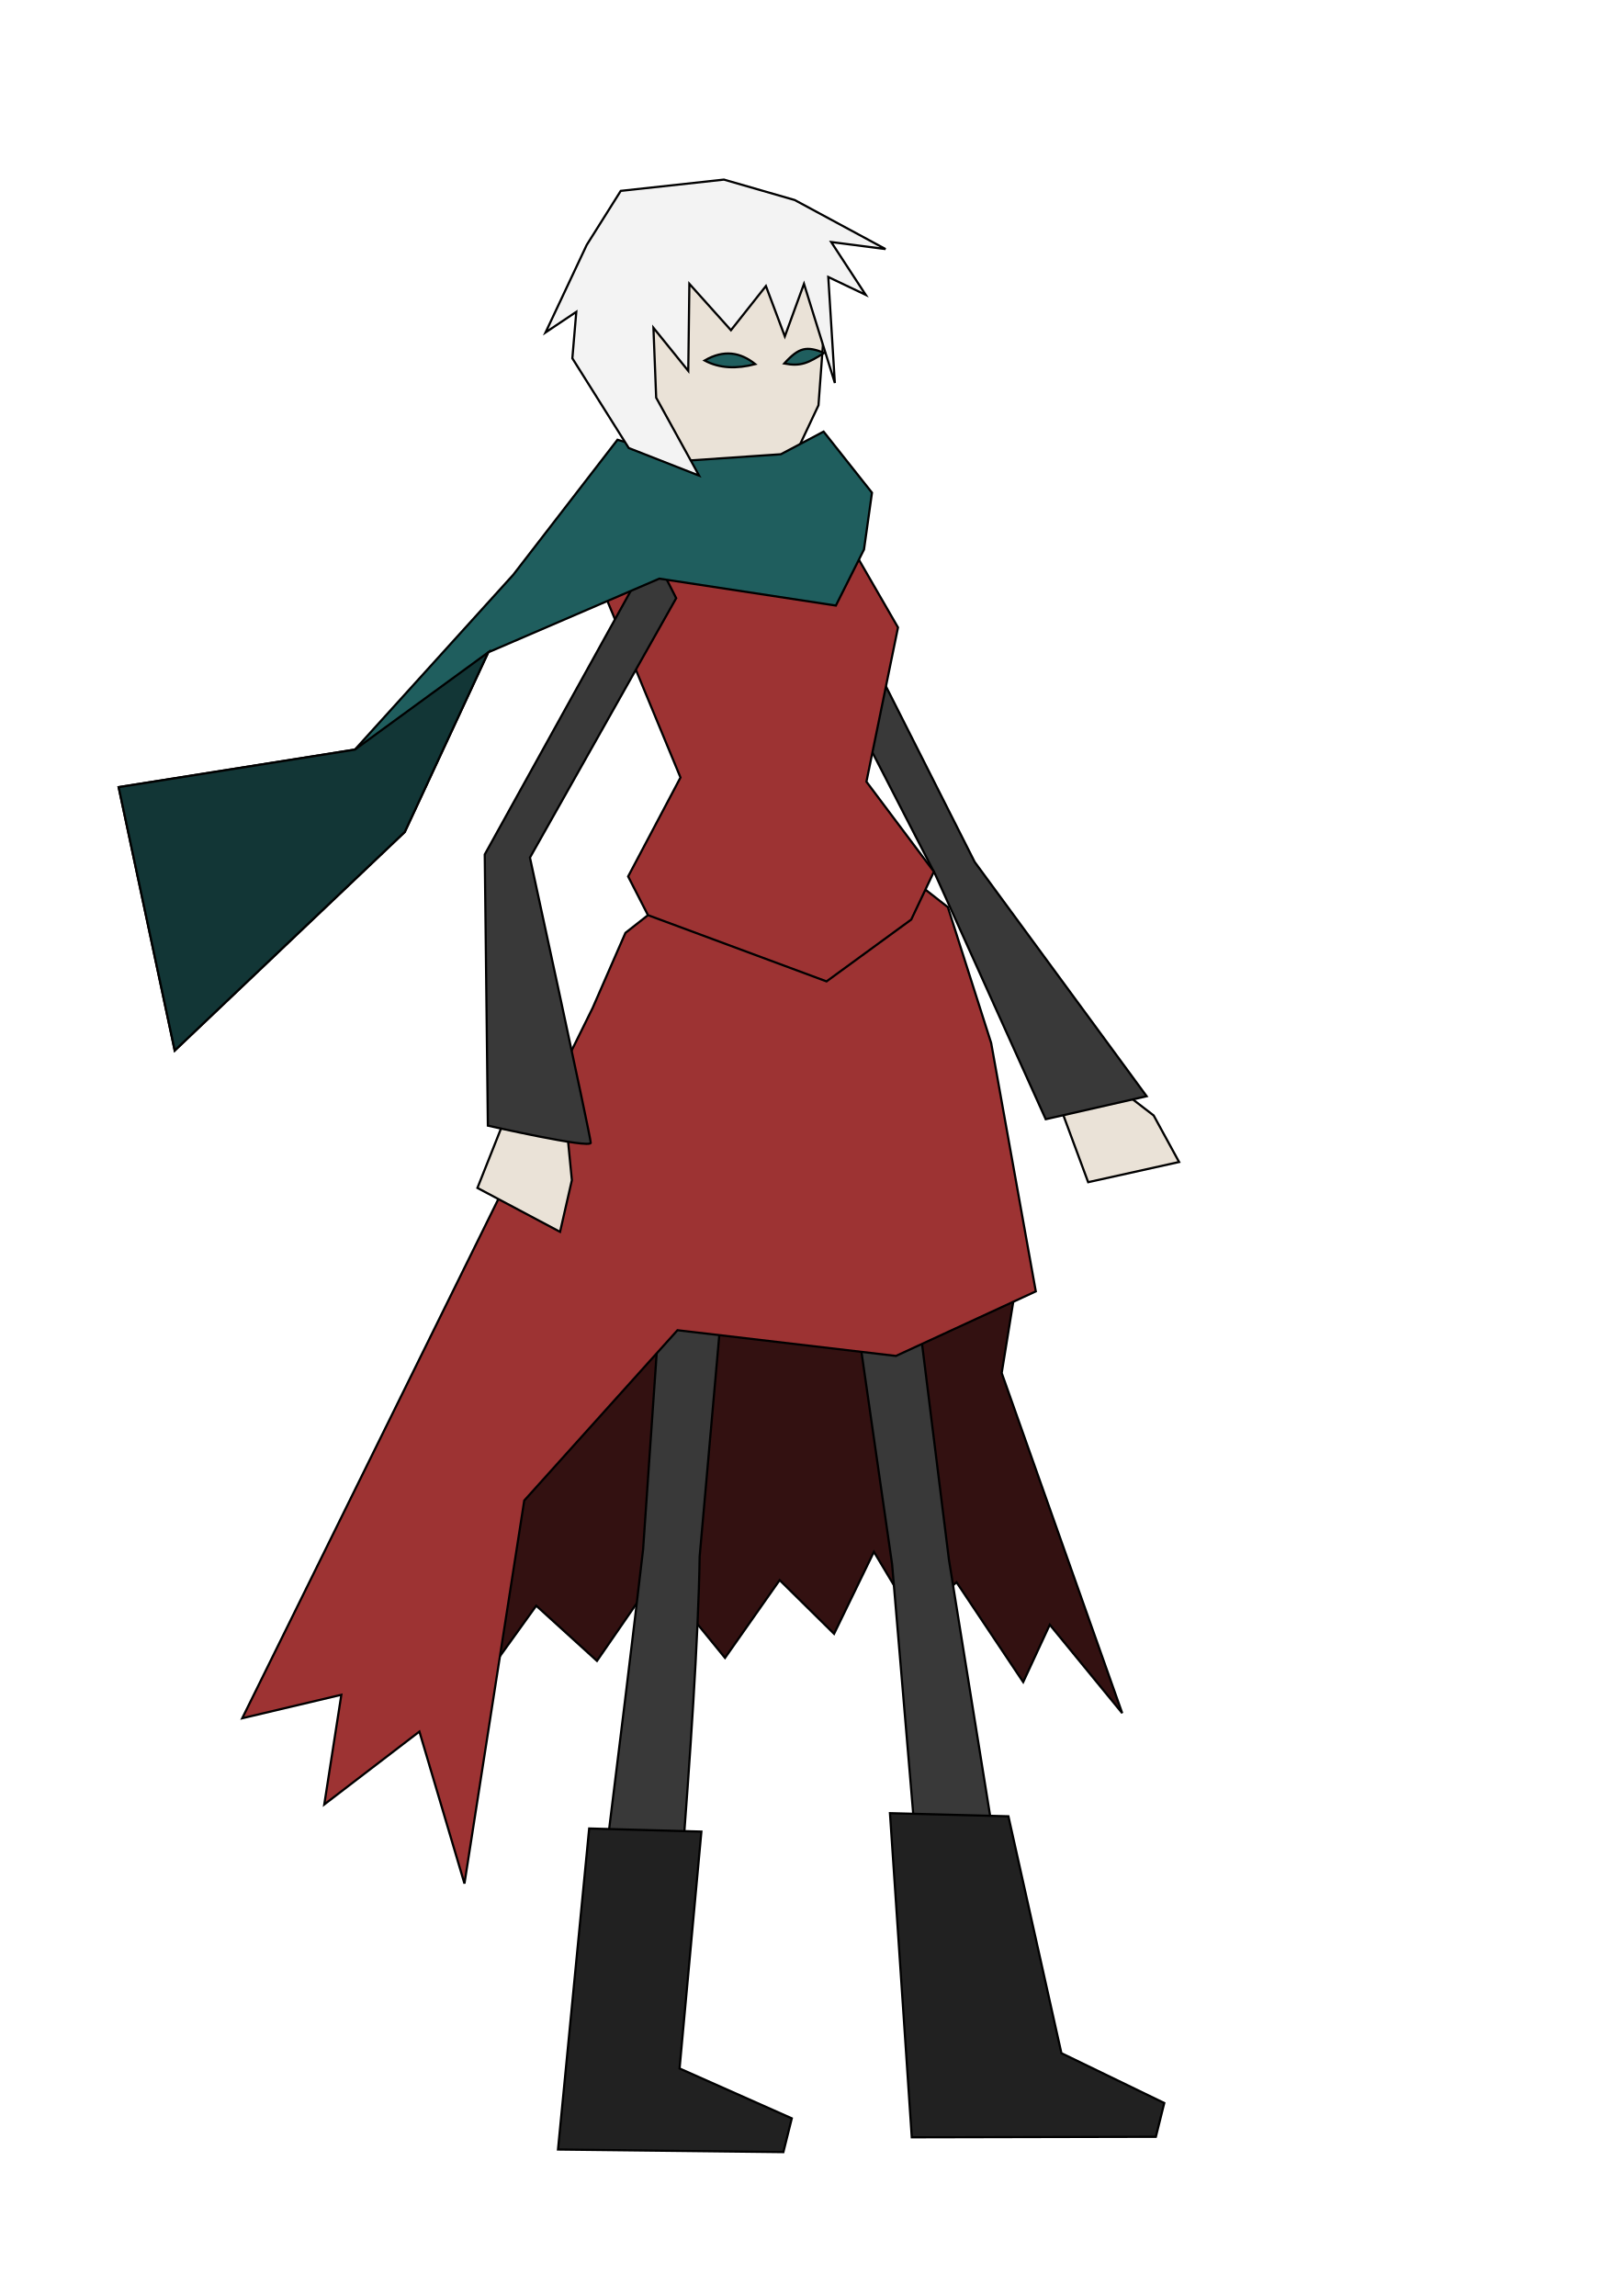
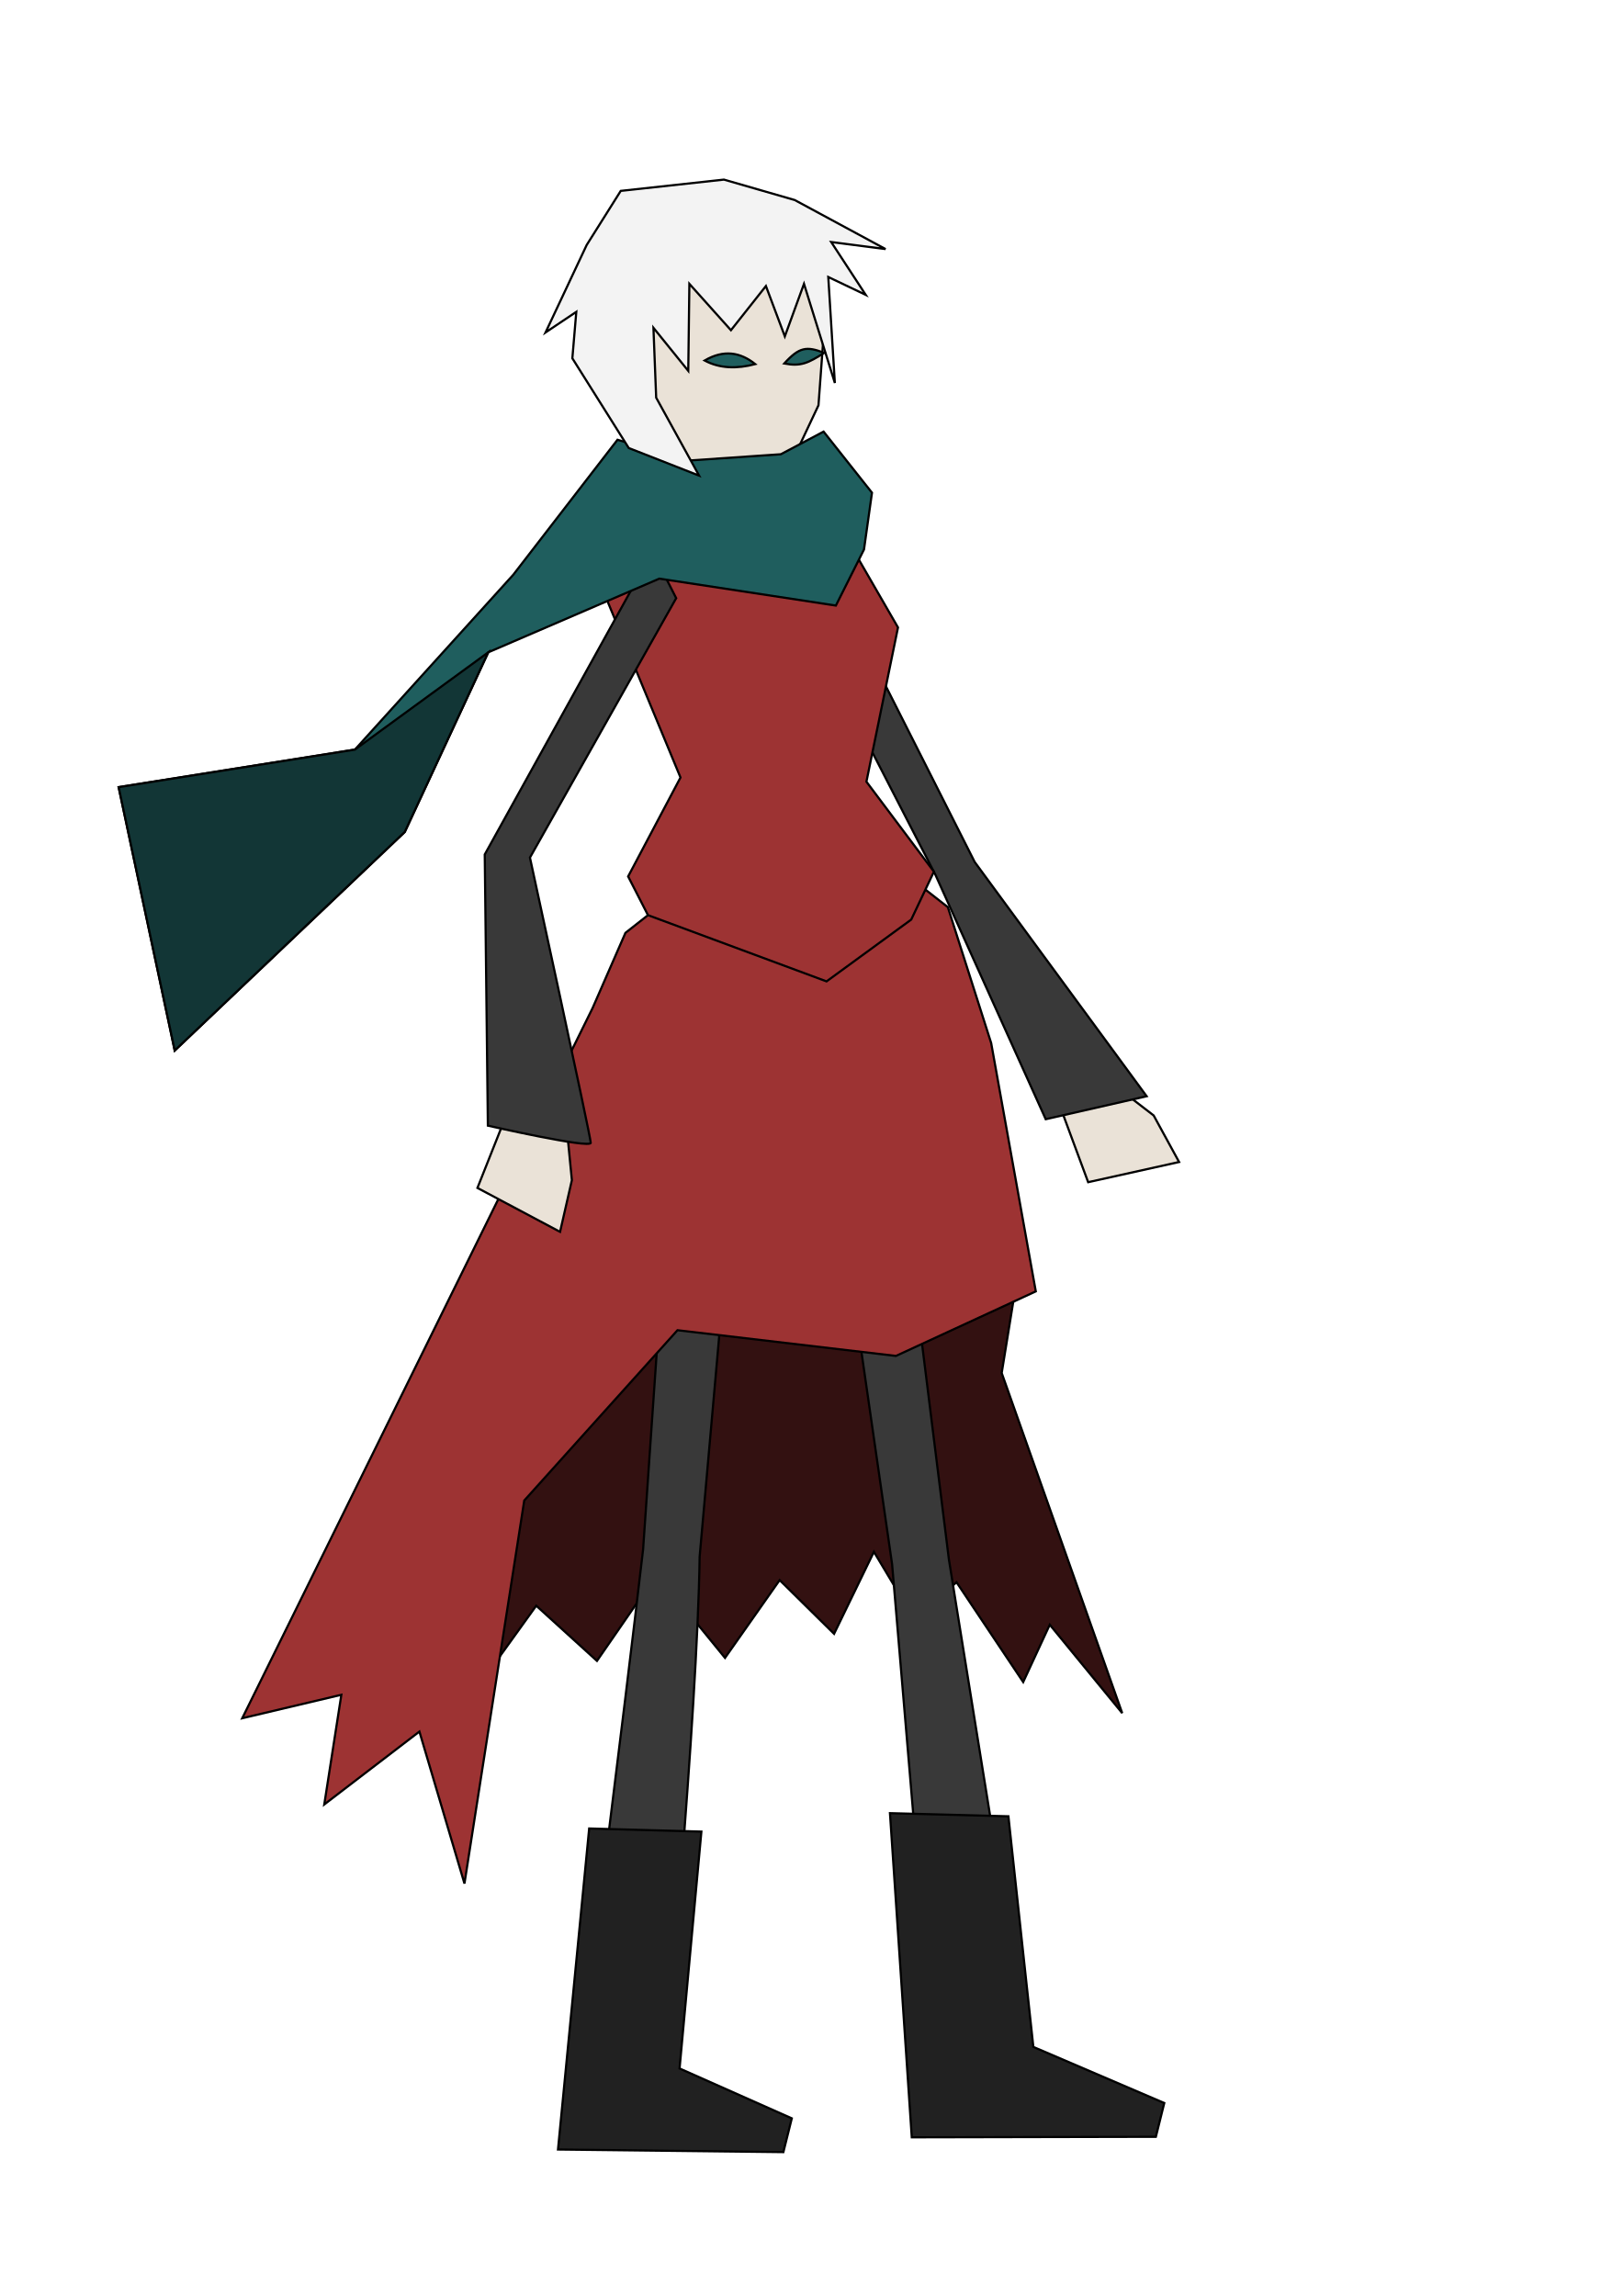
<svg xmlns="http://www.w3.org/2000/svg" width="210mm" height="297mm" viewBox="0 0 744.094 1052.362" id="svg2" version="1.1">
  <defs id="defs4" />
  <g id="layer1">
    <path style="fill:#331111;fill-opacity:1;fill-rule:evenodd;stroke:#000000;stroke-width:1px;stroke-linecap:butt;stroke-linejoin:miter;stroke-opacity:1" d="m 164.286,762.362 35.796,-25.716 26.27,26.303 19.392,-26.977 27.828,25.294 27.42,-39.722 31.259,38.346 25.04,-35.654 24.937,24.618 18.253,-37.576 18.282,30.494 19.589,-16.54 30.548,45.726 12.177,-26.277 33.209,40.537 -55.236,-155.909 7.071,-43.583 -189.891,-37.38 z" id="path4157" />
    <path style="fill:#393939;fill-opacity:1;fill-rule:evenodd;stroke:#000000;stroke-width:1px;stroke-linecap:butt;stroke-linejoin:miter;stroke-opacity:1" d="m 311.877,462.117 -17.166,248.075 c -8.966,77.379 -28.549,231.925 -28.549,231.925 l 38.571,2.857 c 0,0 14.846,-158.069 15.892,-231.497 L 343.305,457.831 Z" id="path4140" />
    <path style="fill:#eae2d7;fill-opacity:1;fill-rule:evenodd;stroke:#000000;stroke-width:1px;stroke-linecap:butt;stroke-linejoin:miter;stroke-opacity:1" d="m 486.093,507.89 12.576,33.963 41.676,-9.25 -11.658,-21.337 -16.193,-12.467 z" id="path4228" />
    <path style="fill:#393939;fill-opacity:1;fill-rule:evenodd;stroke:#000000;stroke-width:1px;stroke-linecap:butt;stroke-linejoin:miter;stroke-opacity:1" d="m 370.726,288.379 57.943,112.572 50.55,112.036 46.255,-10.529 -78.81,-107.387 -60.047,-118.848 -13.632,-1.006 z" id="path4165-5" />
    <path style="fill:#393939;fill-opacity:1;fill-rule:evenodd;stroke:#000000;stroke-width:1px;stroke-linecap:butt;stroke-linejoin:miter;stroke-opacity:1" d="m 373.309,470.861 35.513,246.119 18.053,213.29 2.928,19.441 38.307,-5.338 0.082,-22.293 -33.345,-207.353 -31.719,-254.682 z" id="path4140-0" />
    <g id="g4189" style="fill:#9d3333;fill-opacity:1">
      <path id="path4136" d="m 302.036,415.461 -15.415,12.107 -15.021,34.392 -160.587,325.592 45.413,-10.748 -7.827,50.272 43.604,-33.413 20.645,69.664 27.396,-175.564 70.225,-78.064 100.115,11.783 64.089,-29.585 -20.448,-113.818 -19.853,-62.289 -10.108,-7.907 -37.006,24.634 z" style="fill:#9d3333;fill-opacity:1;fill-rule:evenodd;stroke:#000000;stroke-width:1px;stroke-linecap:butt;stroke-linejoin:miter;stroke-opacity:1" />
      <path id="path4138" d="m 296.94,419.45 -9.086,-17.73 23.99,-45.348 -33.489,-80.889 15.632,-33.24 84.816,-11.361 32.723,56.708 -14.468,70.695 30.922,41.242 -10.39,21.956 -38.807,28.332 z" style="fill:#9d3333;fill-opacity:1;fill-rule:evenodd;stroke:#000000;stroke-width:1px;stroke-linecap:butt;stroke-linejoin:miter;stroke-opacity:1" />
    </g>
    <path style="fill:#eae2d7;fill-opacity:1;fill-rule:evenodd;stroke:#000000;stroke-width:1px;stroke-linecap:butt;stroke-linejoin:miter;stroke-opacity:1" d="m 232.42,510.143 -13.624,34.345 37.861,20.122 5.416,-23.704 -1.917,-19.513 z" id="path4228-3" />
    <path style="fill:#393939;fill-opacity:1;fill-rule:evenodd;stroke:#000000;stroke-width:1px;stroke-linecap:butt;stroke-linejoin:miter;stroke-opacity:1" d="m 291.255,266.857 -69.112,124.791 1.429,124.286 c 0,0 47.143,10.714 47.143,7.857 0,-2.857 -27.857,-130.714 -27.857,-130.714 l 67.02,-118.903 -6.188,-12.189 z" id="path4165" />
    <path style="fill:#eae2d7;fill-opacity:1;fill-rule:evenodd;stroke:#000000;stroke-width:1px;stroke-linecap:butt;stroke-linejoin:miter;stroke-opacity:1" d="m 296.22,186.156 c 2.525,1.515 27.779,37.881 27.779,37.881 l 32.325,1.515 18.758,-39.784 3.221,-43.763 -21.978,-36.661 -58.084,7.576 -14.142,47.477 z" id="path4161" />
    <g id="g4210">
      <path id="path4159" d="m 395.945,251.857 -12.893,25.704 -80.908,-12.342 -78.402,33.781 -38.247,82.326 -105.428,100.174 -25.693,-120.714 108.26,-17.204 72.585,-80.156 47.76,-61.87 31.868,9.581 42.994,-2.938 19.584,-10.377 22.179,28.009 z" style="fill:#1f5e5e;fill-opacity:1;fill-rule:evenodd;stroke:#000000;stroke-width:1px;stroke-linecap:butt;stroke-linejoin:miter;stroke-opacity:1" />
    </g>
    <path style="fill:#f3f3f3;fill-opacity:1;fill-rule:evenodd;stroke:#000000;stroke-width:1px;stroke-linecap:butt;stroke-linejoin:miter;stroke-opacity:1" d="m 379.576,126.965 17.154,8.179 -15.809,-24.207 24.91,3.219 -41.644,-22.475 -32.432,-9.359 -47.289,5.171 -15.605,24.801 -18.853,40.088 14.09,-9.443 -1.805,21.289 25.846,41.12 32.238,12.648 -19.674,-35.723 -1.253,-32.036 15.962,19.755 0.505,-39.901 19.055,21.264 16.025,-20.254 8.667,23.075 8.781,-24.085 14.142,45.457 z" id="path4163" />
    <path style="fill:#212121;fill-opacity:1;fill-rule:evenodd;stroke:#000000;stroke-width:1px;stroke-linecap:butt;stroke-linejoin:miter;stroke-opacity:1" d="m 270,838.076 -14.286,147.143 103.285,1.191 3.858,-15.477 -51.429,-22.857 10,-108.571 z" id="path4181" />
-     <path style="fill:#212121;fill-opacity:1;fill-rule:evenodd;stroke:#000000;stroke-width:1px;stroke-linecap:butt;stroke-linejoin:miter;stroke-opacity:1" d="m 407.839,831.057 10,148.571 111.856,-0.238 3.858,-15.477 -47.143,-22.857 -24.286,-108.571 z" id="path4181-9" />
+     <path style="fill:#212121;fill-opacity:1;fill-rule:evenodd;stroke:#000000;stroke-width:1px;stroke-linecap:butt;stroke-linejoin:miter;stroke-opacity:1" d="m 407.839,831.057 10,148.571 111.856,-0.238 3.858,-15.477 -60,-25.714 -11.429,-105.714 z" id="path4181-9" />
    <path style="fill:#1f5e5e;fill-opacity:1;fill-rule:evenodd;stroke:#000000;stroke-width:1px;stroke-linecap:butt;stroke-linejoin:miter;stroke-opacity:1" d="m 322.904,165.238 c 8.843,-5.158 16.418,-3.773 23.209,1.659 -8.399,2.198 -16.236,2.066 -23.209,-1.659 z" id="path4172" />
    <path style="fill:#1f5e5e;fill-opacity:1;fill-rule:evenodd;stroke:#000000;stroke-width:1px;stroke-linecap:butt;stroke-linejoin:miter;stroke-opacity:1" d="m 359.386,166.622 c 6.884,-7.577 10.232,-8.028 18.341,-4.888 -7.35,4.621 -10.571,6.345 -18.341,4.888 z" id="path4172-3" />
    <path style="fill:#123636;fill-opacity:1;fill-rule:evenodd;stroke:#000000;stroke-width:1px;stroke-linecap:butt;stroke-linejoin:miter;stroke-opacity:1" d="M 223.741,299 185.494,381.327 80.067,481.501 54.373,360.786 162.633,343.583 Z" id="path4159-5" />
  </g>
</svg>
